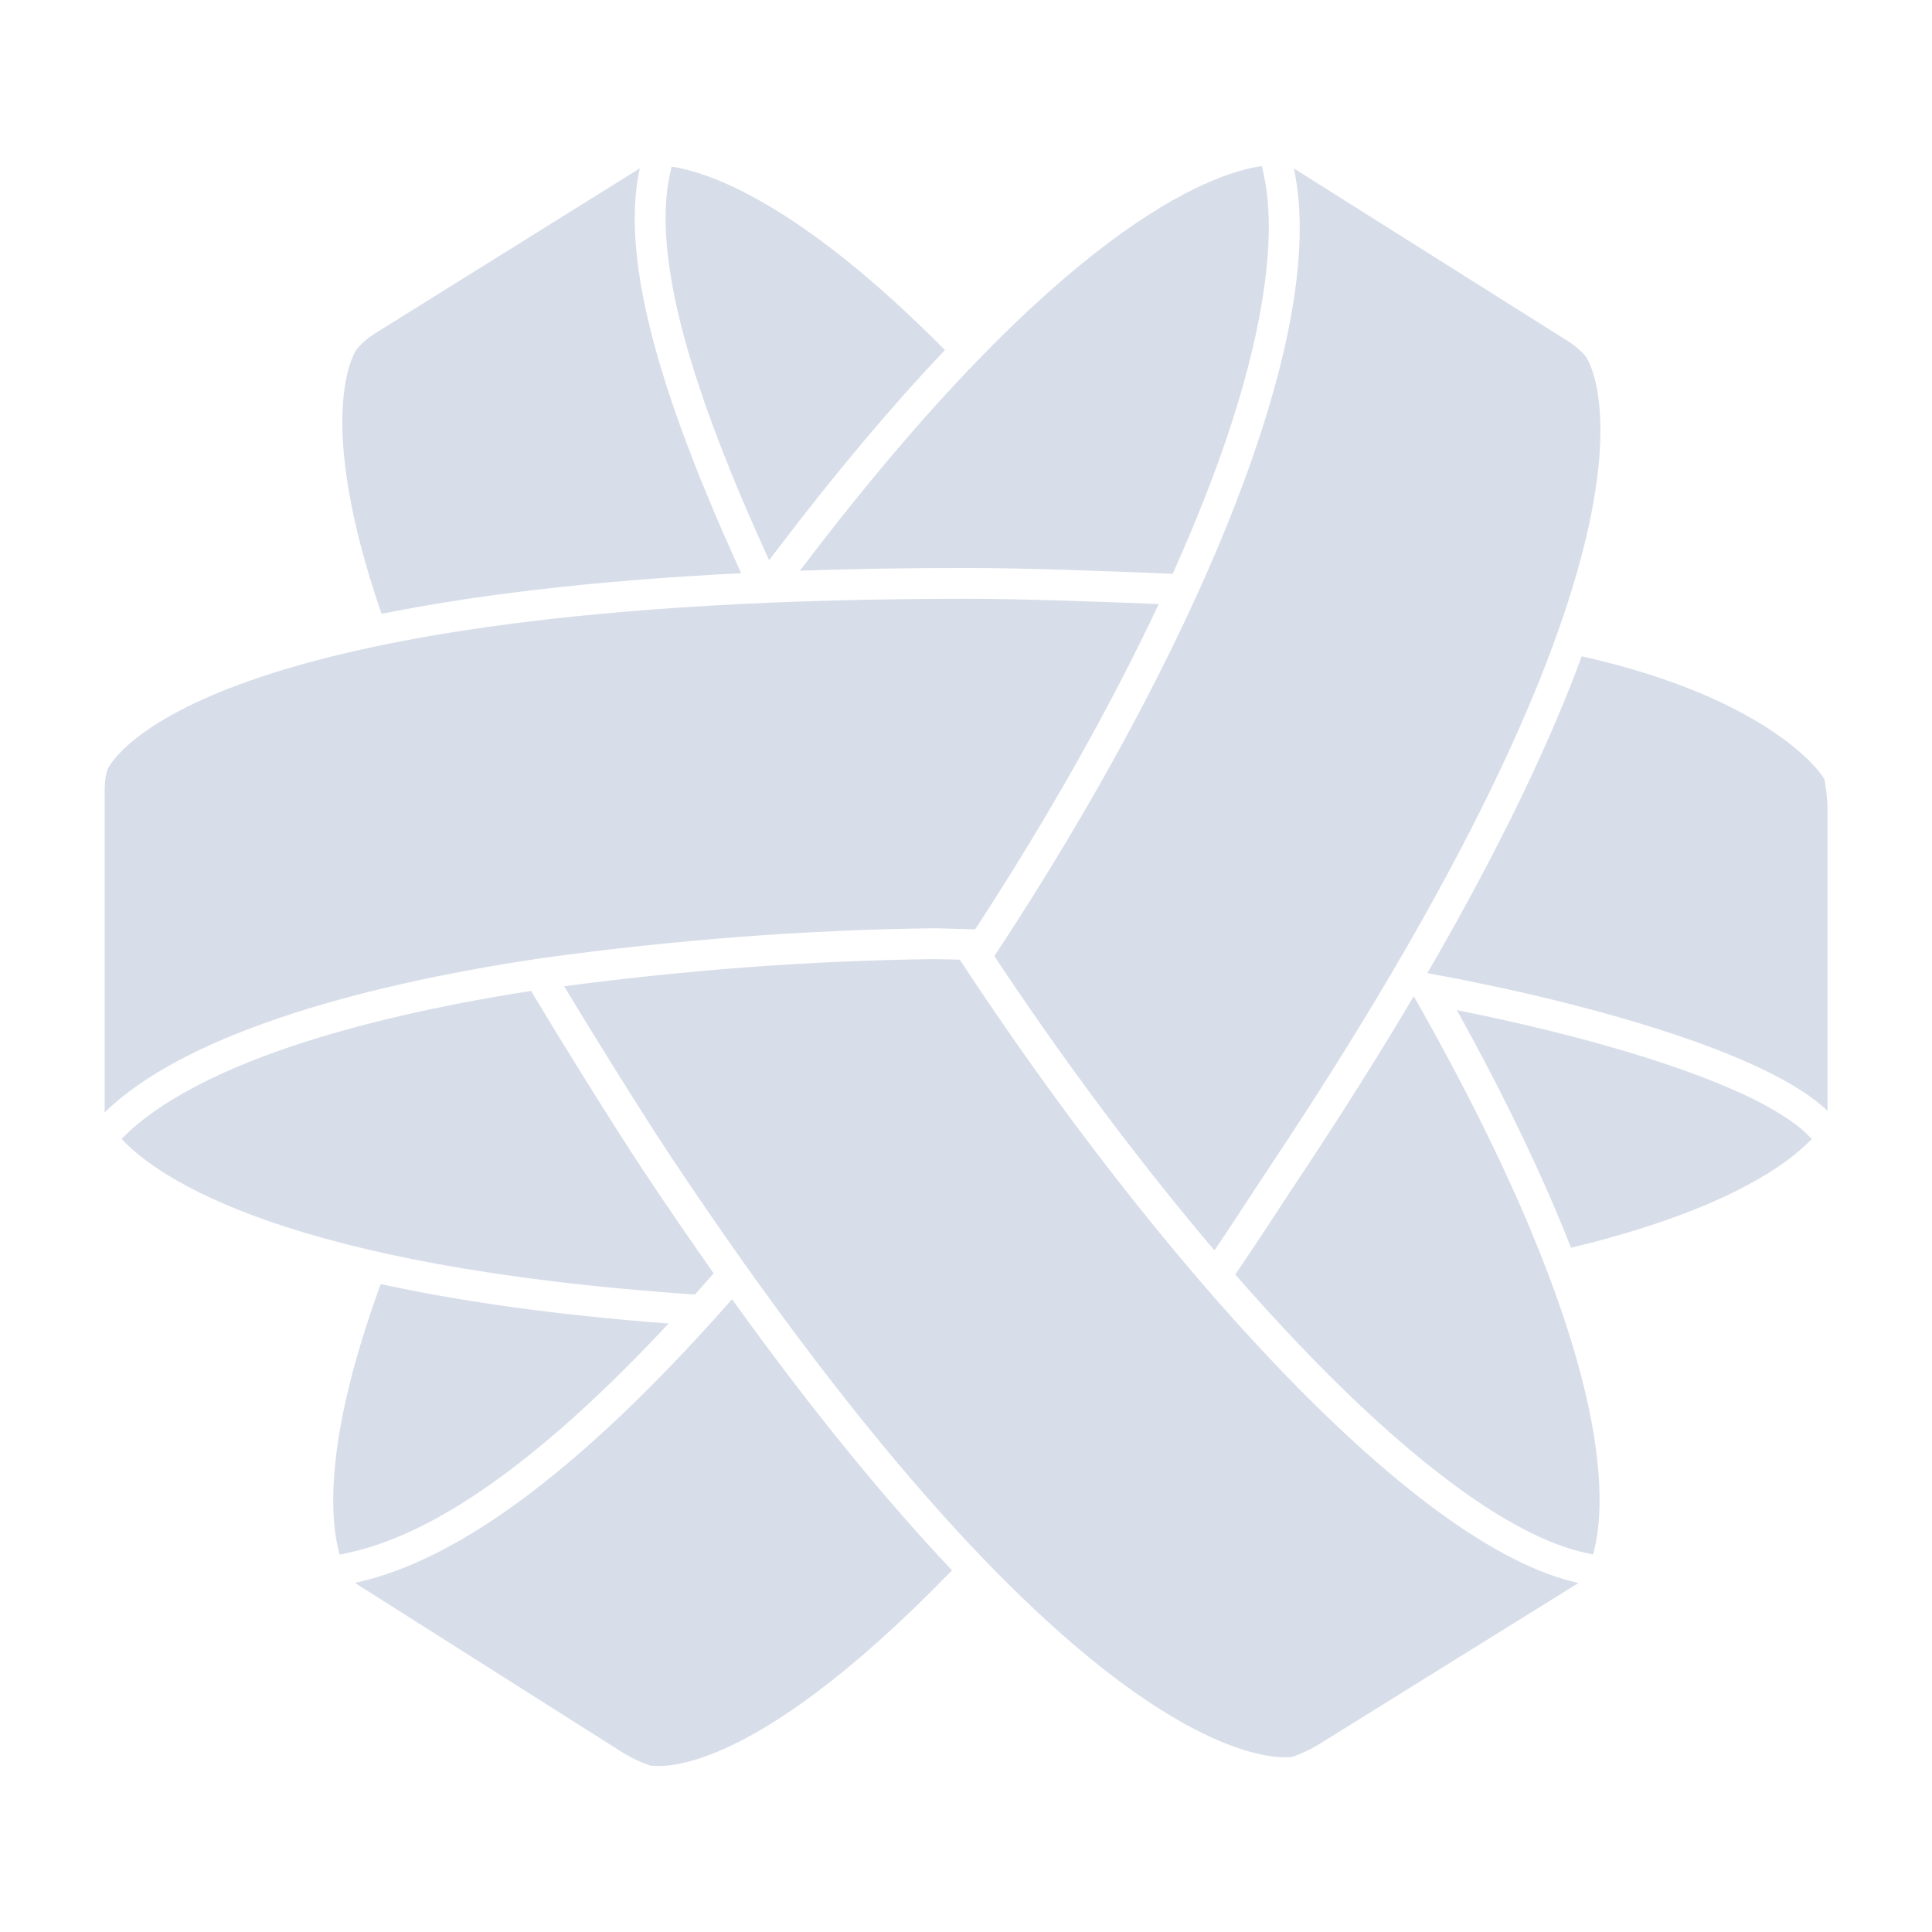
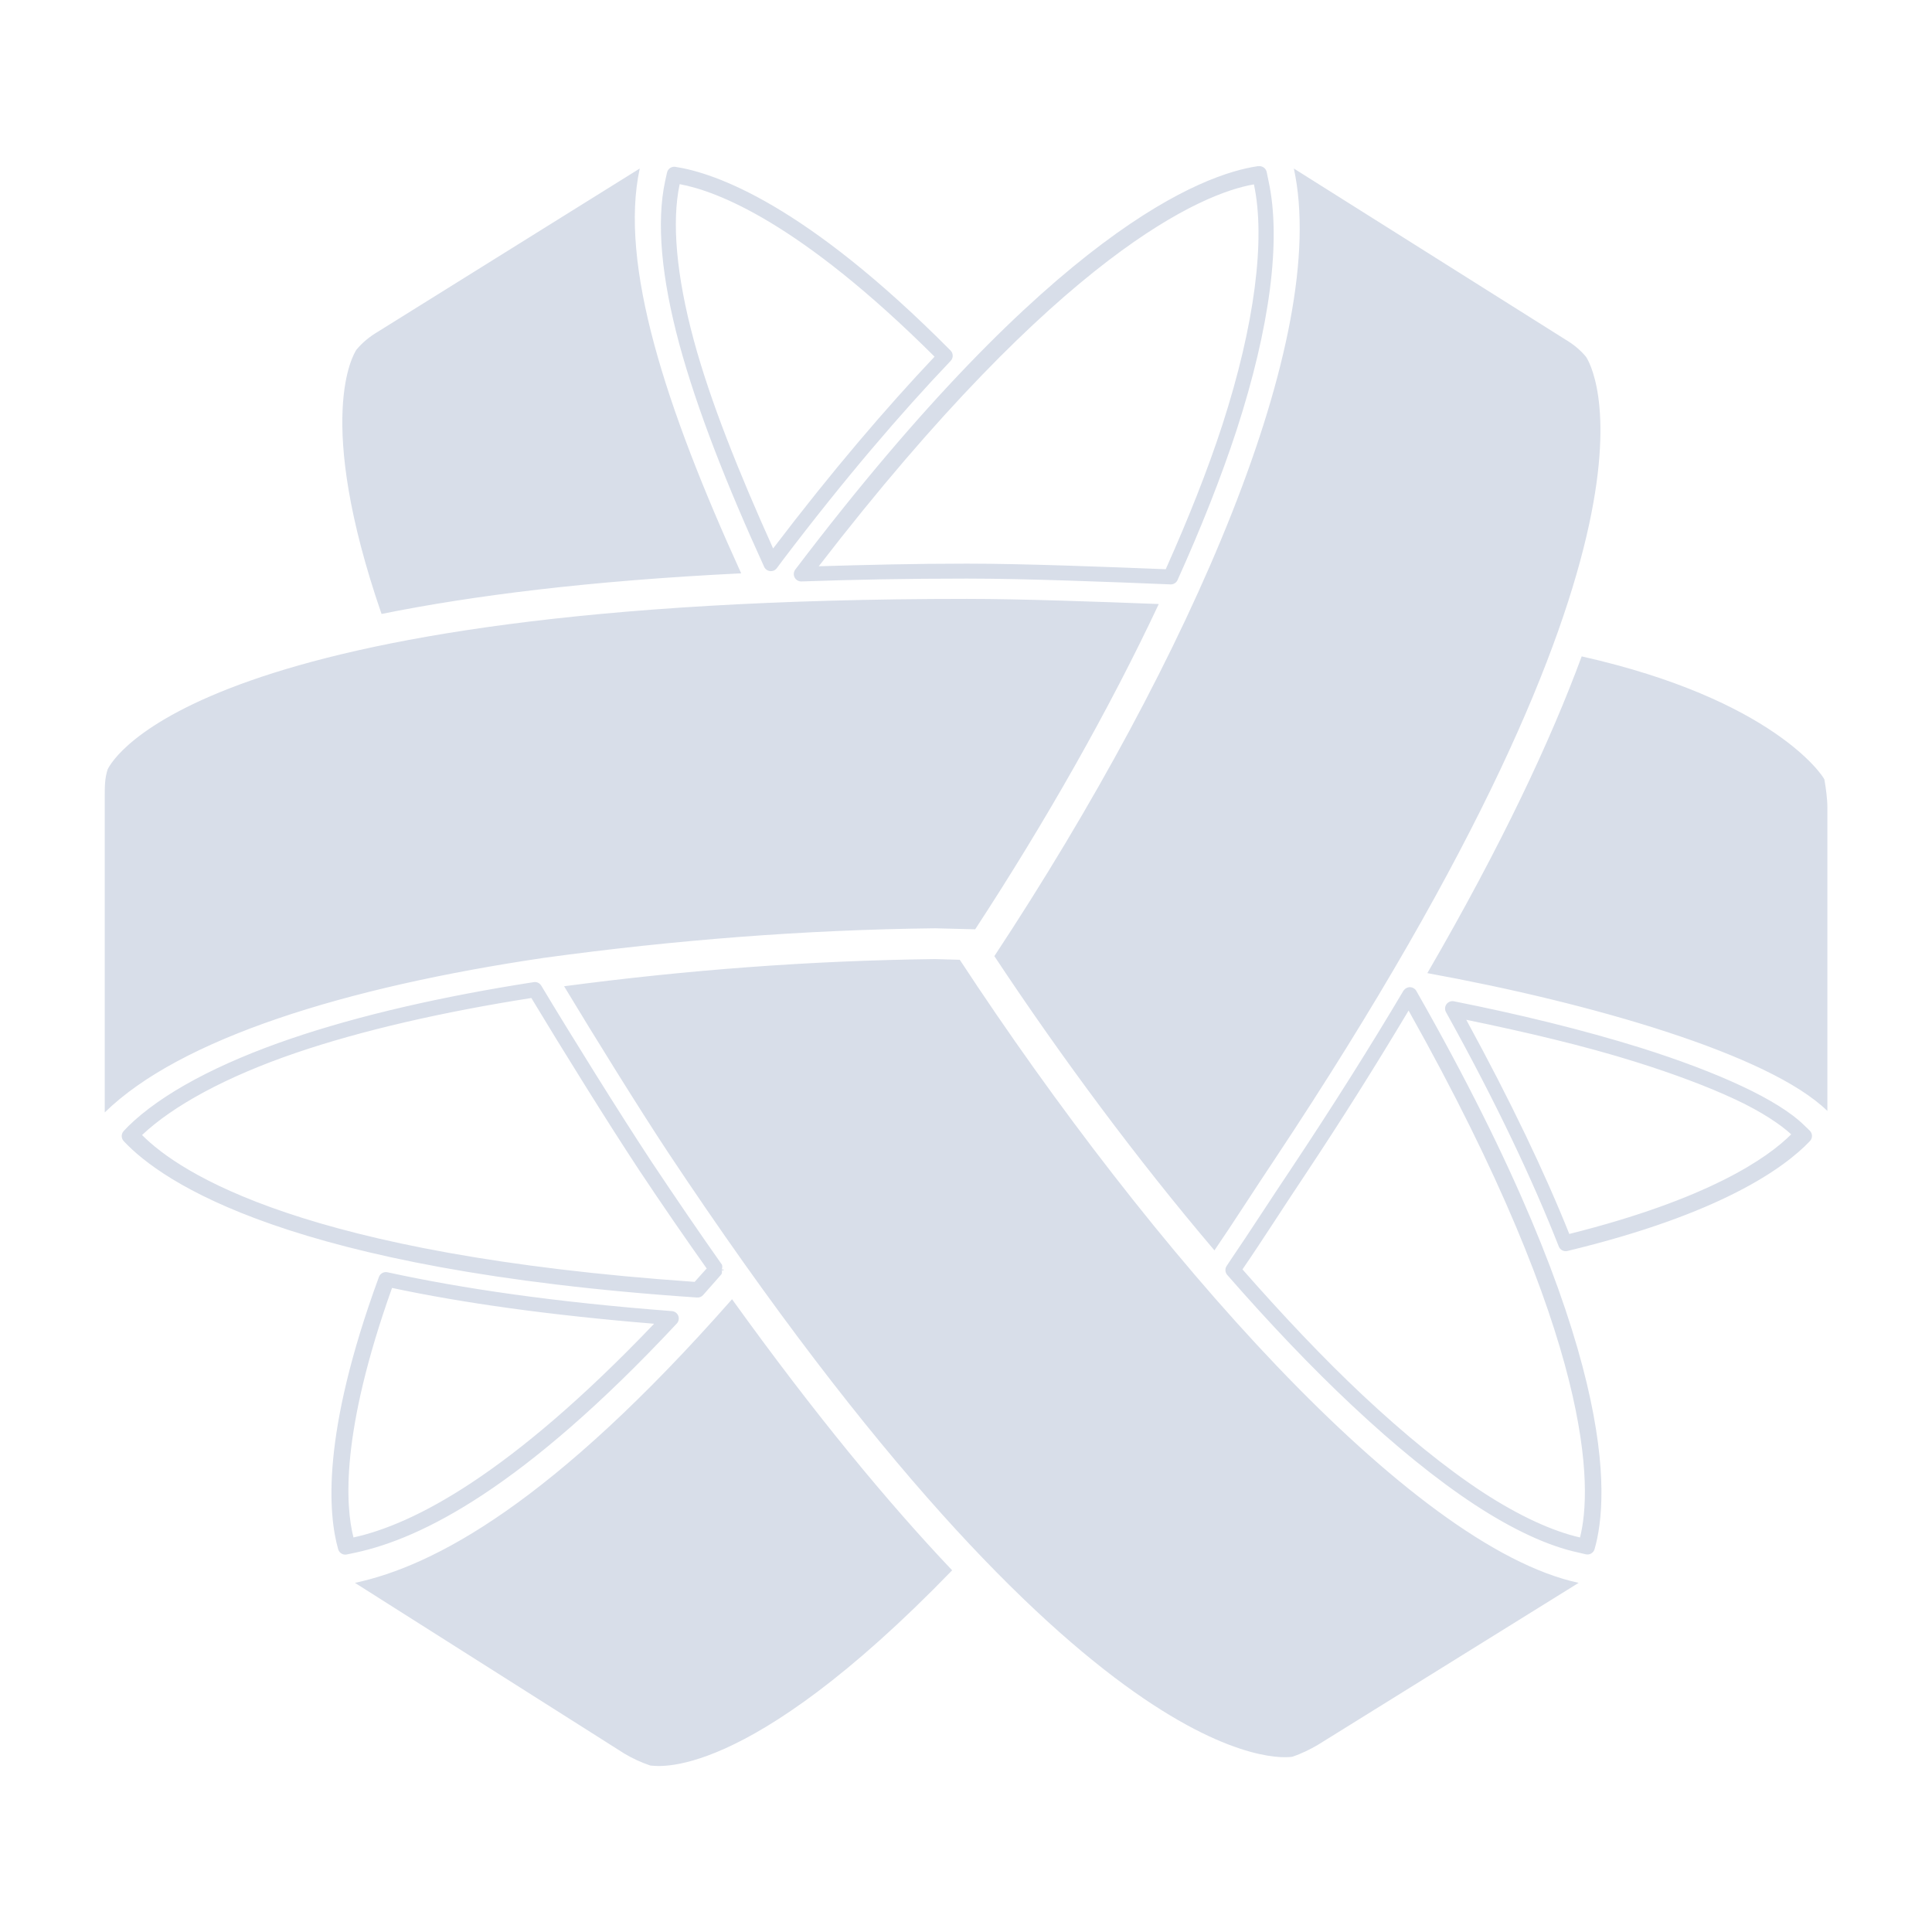
<svg xmlns="http://www.w3.org/2000/svg" width="64" height="64" viewBox="0 0 16.933 16.933" version="1.1" id="svg896">
  <defs id="defs890">
    <style id="current-color-scheme" type="text/css">.ColorScheme-Text {color:#d8dee9} .ColorScheme-Highlight {color:#7f7fff}</style>
  </defs>
-   <path id="path5" style="fill:currentColor" d="m 8.193,8.406 c -1.09,0.013 -2.169,0.095 -3.249,0.238 0.266,0.441 0.653,1.064 0.913,1.459 3.672,5.527 5.39,5.308 5.469,5.295 0.079,-0.026 0.158,-0.065 0.224,-0.104 l 2.285,-1.42 C 12.357,13.554 10.081,10.956 8.412,8.411 Z m 3.147,-6.93 c 0.32,1.474 -0.894,4.279 -2.625,6.904 0.591,0.892 1.256,1.787 1.929,2.579 0.155,-0.226 0.357,-0.543 0.524,-0.792 3.672,-5.527 2.774,-6.974 2.734,-7.038 -0.053,-0.065 -0.119,-0.116 -0.185,-0.155 z M 6.416,11.387 C 4.84,13.177 3.802,13.724 3.11,13.873 l 2.364,1.498 c 0.066,0.039 0.146,0.077 0.225,0.103 0.04,0 0.82,0.174 2.645,-1.711 C 7.784,13.171 7.142,12.397 6.416,11.387 Z M 13.863,5.752 c -0.271,0.735 -0.698,1.648 -1.353,2.777 1.44,0.262 3,0.713 3.507,1.208 V 7.076 c 0,-0.077 -0.013,-0.168 -0.026,-0.245 -0.011,-0.031 -0.447,-0.701 -2.127,-1.079 z M 8.473,5.248 c -6.75,0 -7.49,1.415 -7.53,1.493 -0.026,0.077 -0.026,0.155 -0.026,0.246 v 2.763 C 1.578,9.104 3.017,8.652 4.774,8.394 5.91,8.239 7.047,8.149 8.196,8.136 l 0.351,0.009 c 0.624,-0.955 1.177,-1.932 1.609,-2.851 -0.524,-0.021 -1.201,-0.046 -1.683,-0.046 z M 5.607,1.476 3.308,2.909 c -0.066,0.039 -0.132,0.09 -0.184,0.155 -0.024,0.036 -0.373,0.596 0.22,2.316 C 4.135,5.221 5.163,5.09 6.496,5.024 5.83,3.563 5.425,2.314 5.607,1.476 Z m 5.453,-0.021 c -0.462,0.067 -1.777,0.547 -4.049,3.547 0.454,-0.016 0.941,-0.024 1.463,-0.024 0.517,0 1.267,0.029 1.804,0.051 0.208,-0.462 0.383,-0.907 0.518,-1.325 0.29,-0.895 0.391,-1.664 0.281,-2.171 z M 4.654,8.685 C 3.851,8.81 3.122,8.977 2.522,9.182 1.882,9.4 1.389,9.666 1.106,9.942 l -0.041,0.04 c 0.323,0.346 1.437,1.12 5.026,1.364 0.04,-0.045 0.081,-0.091 0.122,-0.138 l 0.042,-0.047 c -7.93e-5,-1.12e-4 7.93e-5,-4.05e-4 0,-5.4e-4 C 6.055,10.876 5.847,10.573 5.633,10.251 5.35,9.822 4.921,9.13 4.654,8.685 Z m 7.737,0.046 c -0.289,0.489 -0.62,1.016 -0.998,1.585 -0.159,0.238 -0.371,0.569 -0.526,0.795 l -0.041,0.059 c 0.37,0.424 0.741,0.814 1.1,1.153 0.375,0.353 0.739,0.649 1.074,0.87 0.335,0.22 0.642,0.362 0.893,0.416 l 0.069,0.015 c 0.125,-0.434 0.208,-1.765 -1.571,-4.893 z m -6.505,-7.27 -0.016,0.072 c -0.076,0.352 -0.032,0.836 0.124,1.413 0.155,0.576 0.417,1.243 0.747,1.965 l 0.054,-0.072 C 7.343,4.117 7.838,3.535 8.282,3.068 7.005,1.778 6.221,1.512 5.886,1.46 Z M 3.337,11.254 C 2.828,12.644 2.895,13.336 2.977,13.626 l 0.077,-0.017 C 3.619,13.488 4.506,13.052 5.86,11.6 4.829,11.522 4.001,11.399 3.337,11.254 Z m 3.38,0.088 c 0.029,0.041 0.059,0.081 0.088,0.121 l 0.083,-0.073 z M 12.769,8.854 c 0.448,0.809 0.771,1.497 1,2.082 1.347,-0.324 1.898,-0.73 2.111,-0.954 l -0.053,-0.052 c -0.098,-0.095 -0.285,-0.216 -0.532,-0.332 -0.246,-0.115 -0.551,-0.229 -0.888,-0.335 -0.501,-0.157 -1.072,-0.297 -1.639,-0.41 z" class="ColorScheme-Text" />
+   <path id="path5" style="fill:currentColor;stroke-width:1" d="m 11.027,1.456 c -0.485,0.07 -1.799,0.561 -4.056,3.535 a 0.065,0.065 0 0 0 0.055,0.105 c 0.45,-0.016 0.931,-0.025 1.447,-0.025 0.51,0 1.255,0.029 1.787,0.051 a 0.065,0.065 0 0 0 0.061,-0.039 c 0.207,-0.459 0.382,-0.9 0.518,-1.316 0.289,-0.891 0.393,-1.659 0.279,-2.181 l -0.016,-0.078 a 0.065,0.065 0 0 0 -0.074,-0.051 z m -5.109,0.006 a 0.065,0.065 0 0 0 -0.072,0.051 l -0.016,0.072 C 5.751,1.95 5.798,2.436 5.953,3.013 6.109,3.588 6.37,4.251 6.697,4.967 A 0.065,0.065 0 0 0 6.809,4.979 L 6.861,4.909 C 7.403,4.195 7.894,3.623 8.332,3.163 a 0.065,0.065 0 0 0 -0.002,-0.092 C 7.058,1.789 6.268,1.516 5.918,1.462 Z m 0.039,0.152 c 0.328,0.061 1.052,0.335 2.234,1.512 C 7.765,3.577 7.295,4.125 6.776,4.807 6.475,4.139 6.224,3.513 6.08,2.979 5.928,2.416 5.886,1.945 5.957,1.614 Z m 5.033,0.002 c 0.103,0.48 0.007,1.232 -0.277,2.109 -0.129,0.397 -0.299,0.824 -0.496,1.264 -0.529,-0.021 -1.243,-0.049 -1.744,-0.049 -0.463,0 -0.888,0.011 -1.297,0.023 C 9.298,2.212 10.54,1.693 10.99,1.616 Z M 4.678,8.608 C 3.879,8.732 3.153,8.898 2.553,9.102 1.913,9.32 1.418,9.584 1.125,9.87 l -0.039,0.041 a 0.065,0.065 0 0 0 -0.002,0.09 c 0.338,0.362 1.457,1.13 5.023,1.371 a 0.065,0.065 0 0 0 0.055,-0.021 c 0.04,-0.045 0.08,-0.09 0.121,-0.137 l 0.041,-0.047 a 0.065,0.065 0 0 0 0.002,-0.035 c 0.005,8.75e-4 0.014,0.004 0.014,0.004 3.13e-5,-1.64e-4 0.002,-0.01 0.002,-0.01 0,0 -0.01,2.88e-4 -0.016,0 a 0.065,0.065 0 0 0 0.002,-0.041 C 6.129,10.803 5.925,10.504 5.713,10.186 5.434,9.763 5.008,9.079 4.744,8.639 A 0.065,0.065 0 0 0 4.623,8.672 Z m 7.626,0.07 a 0.065,0.065 0 0 0 -0.004,0.006 c -0.286,0.482 -0.614,1.004 -0.988,1.566 -0.159,0.236 -0.369,0.563 -0.521,0.785 l -0.039,0.059 a 0.065,0.065 0 0 0 0.004,0.08 c 0.368,0.421 0.737,0.81 1.096,1.146 0.374,0.351 0.736,0.646 1.072,0.867 0.337,0.221 0.647,0.364 0.908,0.42 l 0.068,0.016 a 0.065,0.065 0 0 0 0.076,-0.047 c 0.131,-0.456 0.206,-1.788 -1.562,-4.89 a 0.065,0.065 0 0 0 -0.109,-0.008 z M 4.657,8.747 c 0.266,0.442 0.673,1.097 0.947,1.512 0.202,0.304 0.399,0.589 0.59,0.859 l -0.008,0.008 C 6.153,11.162 6.12,11.199 6.088,11.235 2.663,10.997 1.578,10.283 1.245,9.948 1.516,9.692 1.98,9.437 2.596,9.227 3.175,9.03 3.881,8.869 4.657,8.747 Z m 8.087,0.029 a 0.065,0.065 0 0 0 -0.07,0.096 c 0.443,0.798 0.762,1.478 0.988,2.053 a 0.065,0.065 0 0 0 0.076,0.039 c 1.343,-0.323 1.903,-0.729 2.125,-0.963 a 0.065,0.065 0 0 0 -0.002,-0.092 l -0.053,-0.051 C 15.701,9.753 15.512,9.634 15.263,9.518 15.015,9.402 14.71,9.287 14.375,9.182 13.875,9.026 13.307,8.888 12.744,8.776 Z m -0.398,0.082 c 1.634,2.91 1.611,4.189 1.502,4.617 -0.235,-0.053 -0.528,-0.185 -0.852,-0.396 -0.328,-0.215 -0.685,-0.506 -1.055,-0.853 -0.343,-0.322 -0.697,-0.697 -1.051,-1.1 l 0.01,-0.016 c 0.155,-0.225 0.364,-0.553 0.521,-0.787 0.35,-0.526 0.651,-1.008 0.924,-1.465 z m 0.506,0.08 c 0.514,0.106 1.032,0.227 1.484,0.369 0.332,0.104 0.631,0.216 0.871,0.328 0.232,0.108 0.402,0.223 0.492,0.307 C 15.49,10.151 14.972,10.51 13.754,10.815 13.541,10.282 13.241,9.652 12.851,8.938 Z M 3.397,11.151 a 0.065,0.065 0 0 0 -0.076,0.041 c -0.508,1.384 -0.443,2.083 -0.357,2.387 a 0.065,0.065 0 0 0 0.076,0.045 l 0.076,-0.016 C 3.693,13.484 4.583,13.043 5.93,11.602 A 0.065,0.065 0 0 0 5.887,11.491 C 4.868,11.413 4.052,11.294 3.397,11.151 Z m 0.039,0.137 c 0.614,0.131 1.38,0.239 2.297,0.314 -1.262,1.322 -2.109,1.758 -2.635,1.873 -0.071,-0.278 -0.114,-0.92 0.338,-2.187 z m 3.281,0.055 c 0.029,0.041 0.059,0.081 0.088,0.121 l 0.083,-0.073 z M 8.193,8.406 c -1.09,0.013 -2.169,0.095 -3.249,0.238 0.266,0.441 0.652,1.064 0.913,1.459 3.672,5.527 5.39,5.307 5.469,5.294 0.079,-0.026 0.158,-0.065 0.224,-0.104 L 13.836,13.873 C 12.357,13.554 10.081,10.956 8.412,8.412 Z M 11.34,1.477 c 0.32,1.474 -0.894,4.278 -2.625,6.903 0.591,0.892 1.256,1.787 1.929,2.579 0.155,-0.226 0.357,-0.543 0.524,-0.792 3.672,-5.527 2.774,-6.973 2.734,-7.038 -0.053,-0.065 -0.119,-0.116 -0.185,-0.155 z M 6.416,11.387 C 4.84,13.177 3.803,13.725 3.111,13.873 l 2.364,1.498 c 0.066,0.039 0.146,0.077 0.225,0.103 0.04,0 0.82,0.174 2.645,-1.711 C 7.784,13.171 7.142,12.397 6.416,11.387 Z M 13.863,5.752 c -0.271,0.735 -0.698,1.648 -1.353,2.777 1.44,0.262 3,0.713 3.506,1.208 V 7.077 c 0,-0.077 -0.013,-0.168 -0.026,-0.245 -0.011,-0.031 -0.447,-0.701 -2.127,-1.079 z M 8.473,5.249 c -6.75,0 -7.489,1.415 -7.529,1.493 C 0.918,6.819 0.918,6.896 0.918,6.987 V 9.75 C 1.578,9.104 3.018,8.653 4.775,8.394 5.911,8.239 7.047,8.149 8.196,8.136 l 0.351,0.009 C 9.171,7.19 9.724,6.214 10.156,5.294 9.632,5.274 8.955,5.249 8.473,5.249 Z M 5.607,1.477 3.308,2.91 C 3.242,2.949 3.177,3.001 3.124,3.065 3.1,3.101 2.751,3.661 3.344,5.381 4.136,5.221 5.163,5.09 6.496,5.025 5.83,3.564 5.426,2.315 5.607,1.477 Z" class="ColorScheme-Text" />
</svg>
